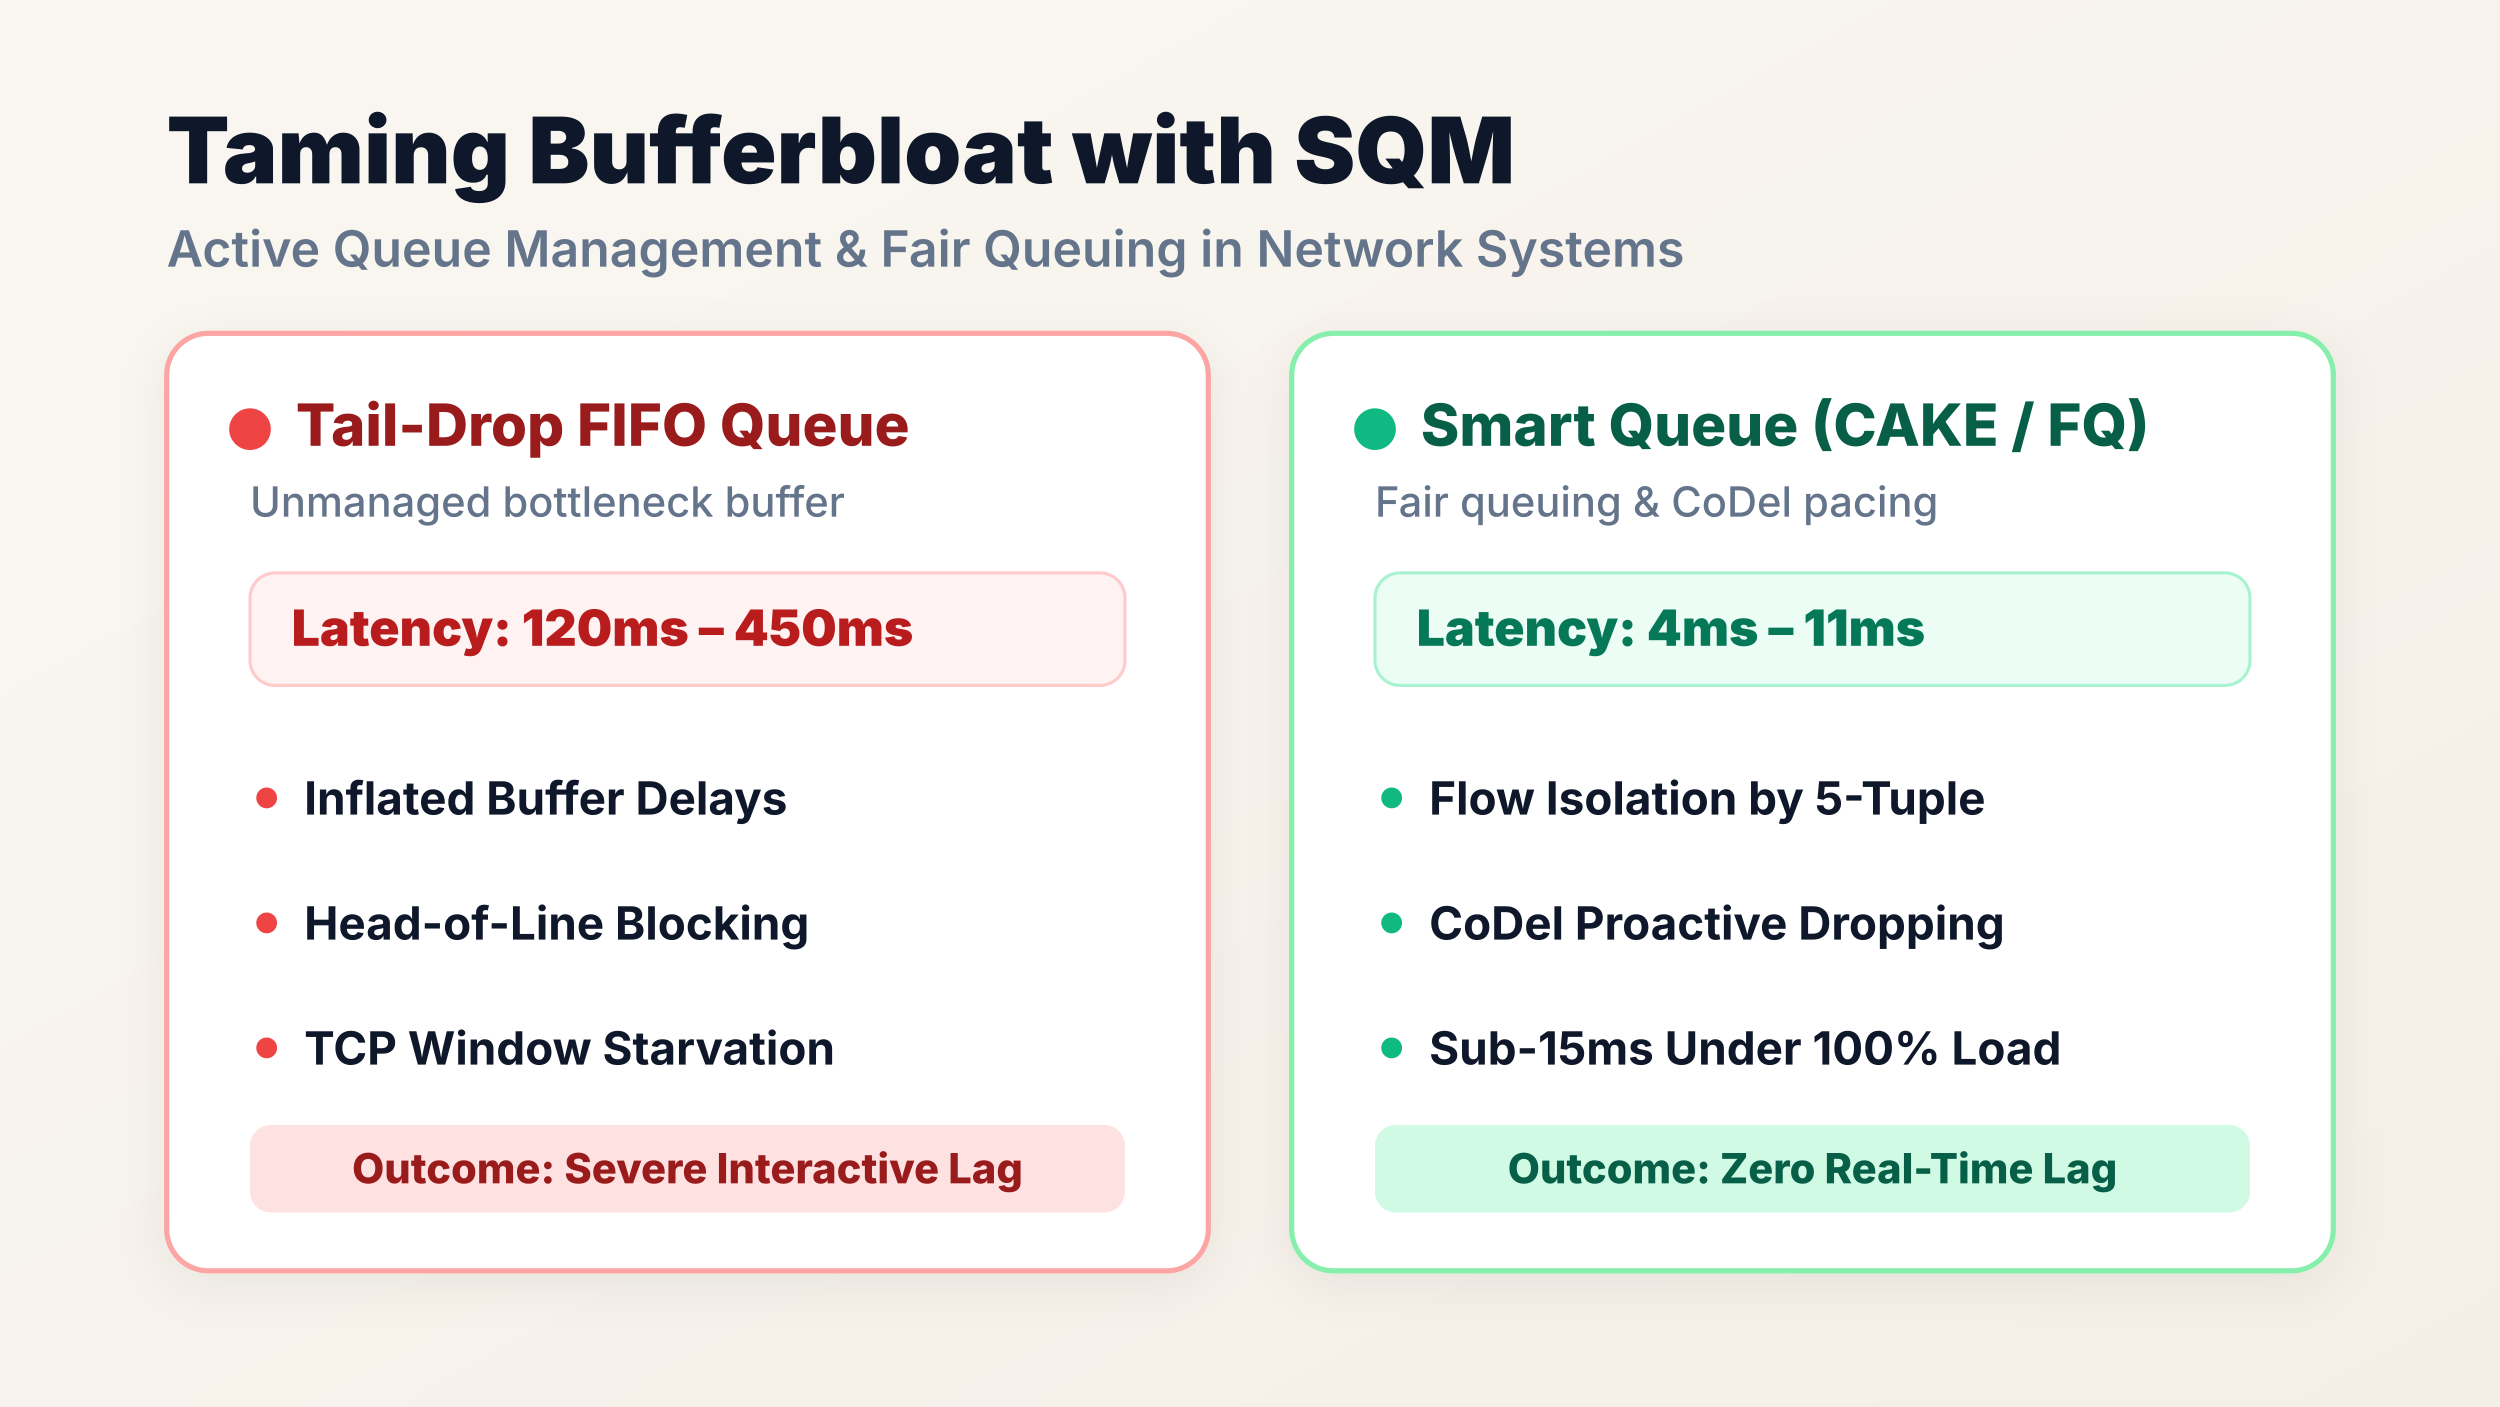
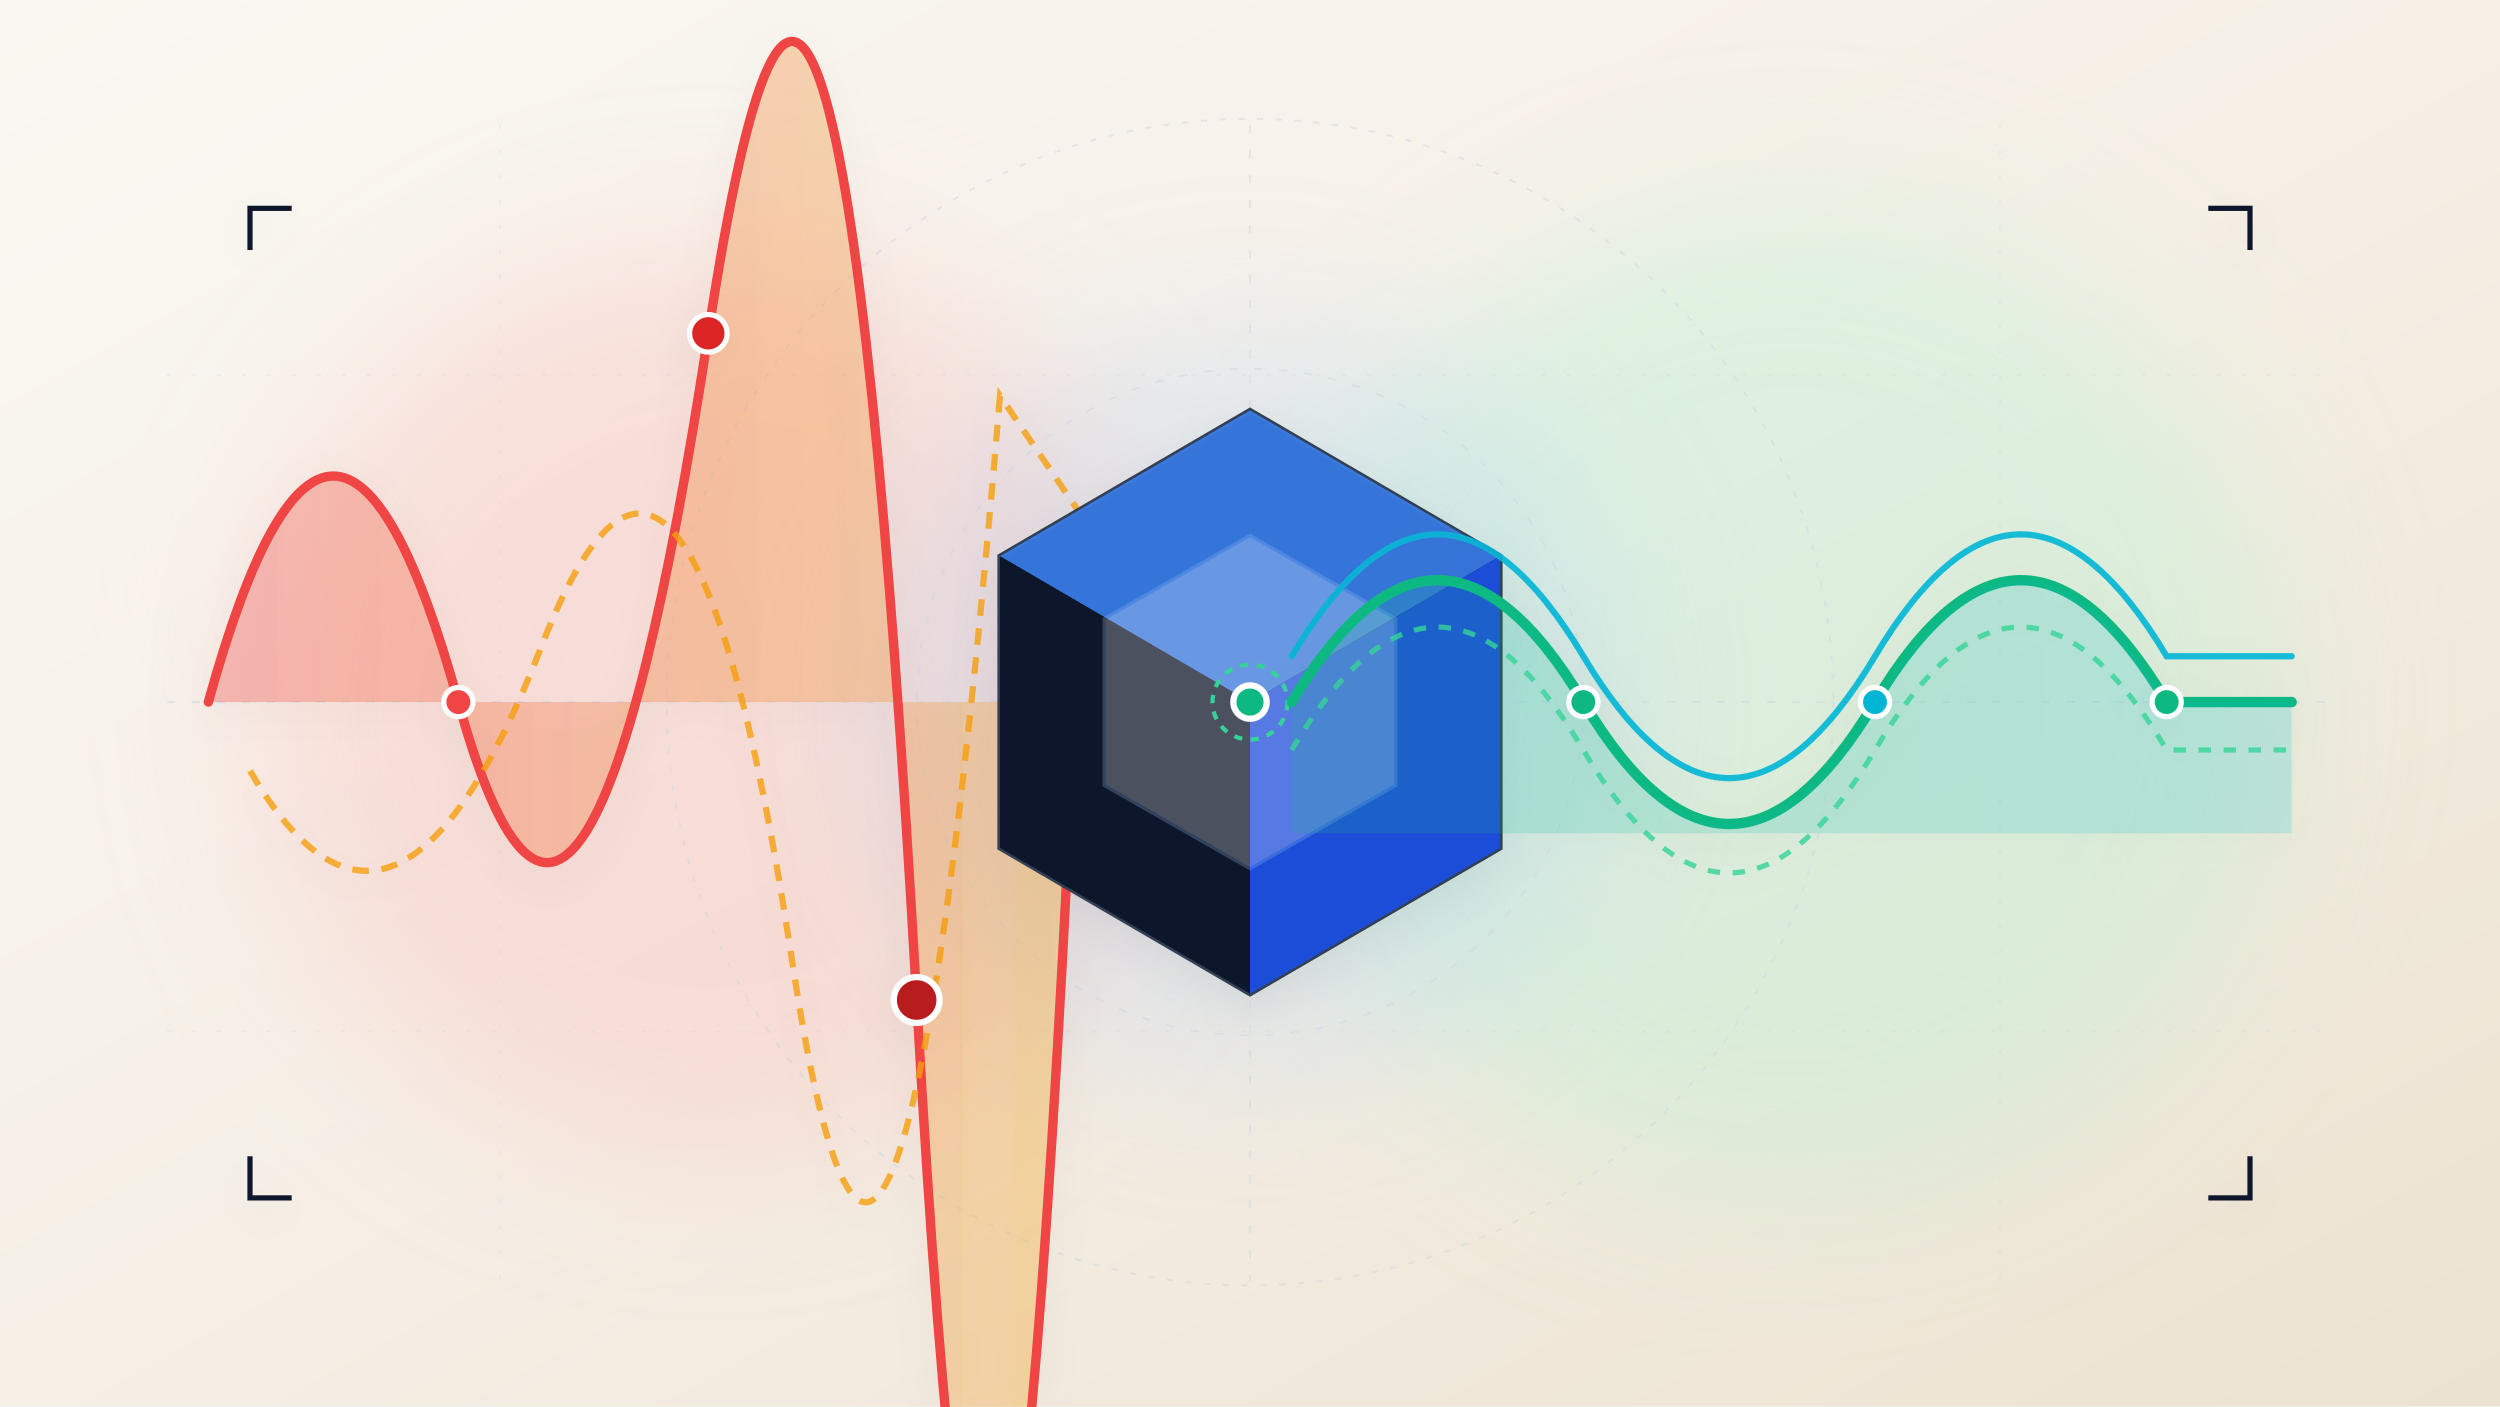
<svg xmlns="http://www.w3.org/2000/svg" viewBox="0 0 1200 675" width="1200" height="675">
  <defs>
-     <linearGradient id="bg-cream" x1="0%" y1="0%" x2="100%" y2="100%">
+     <linearGradient id="bgGradSqm" x1="0%" y1="0%" x2="100%" y2="100%">
      <stop offset="0%" stop-color="#FAF7F2" />
-       <stop offset="100%" stop-color="#F4EFE6" />
+       <stop offset="50%" stop-color="#F5EFE6" />
+       <stop offset="100%" stop-color="#ECE2D0" />
    </linearGradient>
-     <filter id="cardShadow" x="-10%" y="-10%" width="125%" height="125%">
-       <feDropShadow dx="0" dy="6" stdDeviation="12" flood-color="#0f172a" flood-opacity="0.06" />
+     <linearGradient id="turbulentGrad" x1="0%" y1="0%" x2="100%" y2="0%">
+       <stop offset="0%" stop-color="#EF4444" stop-opacity="0.9" />
+       <stop offset="100%" stop-color="#F59E0B" stop-opacity="0.8" />
+     </linearGradient>
+     <linearGradient id="harmonicGrad" x1="0%" y1="0%" x2="100%" y2="0%">
+       <stop offset="0%" stop-color="#10B981" stop-opacity="0.9" />
+       <stop offset="100%" stop-color="#06B6D4" stop-opacity="0.9" />
+     </linearGradient>
+     <linearGradient id="filterPrismGrad" x1="0%" y1="0%" x2="100%" y2="100%">
+       <stop offset="0%" stop-color="#1E293B" />
+       <stop offset="100%" stop-color="#0F172A" />
+     </linearGradient>
+     <filter id="sqmShadow" x="-20%" y="-20%" width="150%" height="150%">
+       <feDropShadow dx="0" dy="20" stdDeviation="28" flood-color="#0f172a" flood-opacity="0.1" />
+       <feDropShadow dx="0" dy="6" stdDeviation="10" flood-color="#0f172a" flood-opacity="0.06" />
+     </filter>
+     <filter id="softGlowSqm" x="-30%" y="-30%" width="160%" height="160%">
+       <feGaussianBlur stdDeviation="36" result="blur" />
    </filter>
  </defs>
-   <rect width="1200" height="675" fill="url(#bg-cream)" />
-   <g transform="translate(80, 50)">
-     <text x="0" y="38" font-family="system-ui, -apple-system, sans-serif" font-weight="900" font-size="44" fill="#0f172a">Taming Bufferbloat with SQM</text>
-     <text x="0" y="78" font-family="system-ui, -apple-system, sans-serif" font-weight="600" font-size="24" fill="#64748b">Active Queue Management &amp; Fair Queuing in Network Systems</text>
+   <rect width="1200" height="675" fill="url(#bgGradSqm)" />
+   <circle cx="340" cy="337" r="220" fill="#FCA5A5" opacity="0.25" filter="url(#softGlowSqm)" />
+   <circle cx="860" cy="337" r="240" fill="#A7F3D0" opacity="0.3" filter="url(#softGlowSqm)" />
+   <circle cx="600" cy="337" r="180" fill="#93C5FD" opacity="0.2" filter="url(#softGlowSqm)" />
+   <g opacity="0.45" stroke="#CBD5E1" stroke-width="1">
+     <line x1="80" y1="337" x2="1120" y2="337" stroke-dasharray="4,8" />
+     <line x1="600" y1="60" x2="600" y2="615" stroke-dasharray="4,8" />
+     <circle cx="600" cy="337" r="280" fill="none" stroke-dasharray="3,6" />
+     <circle cx="600" cy="337" r="160" fill="none" stroke-dasharray="4,8" />
+     <line x1="80" y1="180" x2="1120" y2="180" stroke-dasharray="2,10" opacity="0.6" />
+     <line x1="80" y1="495" x2="1120" y2="495" stroke-dasharray="2,10" opacity="0.6" />
+     <line x1="240" y1="60" x2="240" y2="615" stroke-dasharray="2,10" opacity="0.5" />
+     <line x1="960" y1="60" x2="960" y2="615" stroke-dasharray="2,10" opacity="0.5" />
  </g>
-   <g transform="translate(80, 160)">
-     <g transform="translate(0, 0)">
-       <rect x="0" y="0" width="500" height="450" rx="20" fill="#ffffff" stroke="#fca5a5" stroke-width="2.5" filter="url(#cardShadow)" />
-       <circle cx="40" cy="46" r="10" fill="#ef4444" />
-       <text x="62" y="54" font-family="system-ui, -apple-system, sans-serif" font-weight="800" font-size="28" fill="#991b1b">Tail-Drop FIFO Queue</text>
-       <text x="40" y="88" font-family="system-ui, -apple-system, sans-serif" font-size="20" font-weight="500" fill="#64748b">Unmanaged bottleneck buffer</text>
-       <rect x="40" y="115" width="420" height="54" rx="12" fill="#fef2f2" stroke="#fecaca" stroke-width="1.5" />
-       <text x="60" y="150" font-family="system-ui, -apple-system, sans-serif" font-weight="900" font-size="24" fill="#b91c1c">Latency: 120ms – 450ms</text>
-       <g transform="translate(40, 215)">
-         <circle cx="8" cy="8" r="5" fill="#ef4444" />
-         <text x="26" y="16" font-family="system-ui, -apple-system, sans-serif" font-size="22" font-weight="700" fill="#0f172a">Inflated Buffer Delays</text>
-       </g>
-       <g transform="translate(40, 275)">
-         <circle cx="8" cy="8" r="5" fill="#ef4444" />
-         <text x="26" y="16" font-family="system-ui, -apple-system, sans-serif" font-size="22" font-weight="700" fill="#0f172a">Head-of-Line Blocking</text>
-       </g>
-       <g transform="translate(40, 335)">
-         <circle cx="8" cy="8" r="5" fill="#ef4444" />
-         <text x="26" y="16" font-family="system-ui, -apple-system, sans-serif" font-size="22" font-weight="700" fill="#0f172a">TCP Window Starvation</text>
-       </g>
-       <rect x="40" y="380" width="420" height="42" rx="10" fill="#fee2e2" />
-       <text x="250" y="408" text-anchor="middle" font-family="system-ui, -apple-system, sans-serif" font-size="20" font-weight="800" fill="#991b1b">Outcome: Severe Interactive Lag</text>
+   <g filter="url(#sqmShadow)">
+     <path d="M 100 337 Q 160 120 220 337 T 340 160 T 440 480 T 520 250 L 520 337 Z" fill="url(#turbulentGrad)" opacity="0.35" />
+     <path d="M 100 337 Q 160 120 220 337 T 340 160 T 440 480 T 520 250 L 580 337" fill="none" stroke="#EF4444" stroke-width="4.5" stroke-linecap="round" />
+     <path d="M 120 370 Q 190 490 260 310 T 380 460 T 480 190 L 580 337" fill="none" stroke="#F59E0B" stroke-width="3" stroke-dasharray="8,6" opacity="0.8" />
+     <circle cx="220" cy="337" r="7" fill="#EF4444" stroke="#FFFFFF" stroke-width="2.5" />
+     <circle cx="340" cy="160" r="9" fill="#DC2626" stroke="#FFFFFF" stroke-width="2.5" />
+     <circle cx="440" cy="480" r="11" fill="#B91c1c" stroke="#FFFFFF" stroke-width="3" />
+     <g transform="translate(600, 337)">
+       <polygon points="0,-140 120,-70 120,70 0,140 -120,70 -120,-70" fill="url(#filterPrismGrad)" stroke="#334155" stroke-width="2.5" />
+       <polygon points="0,-140 120,-70 0,0 -120,-70" fill="#3B82F6" opacity="0.85" />
+       <polygon points="-120,-70 0,0 0,140 -120,70" fill="#0F172A" />
+       <polygon points="0,0 120,-70 120,70 0,140" fill="#1D4ED8" />
+       <polygon points="0,-80 70,-40 70,40 0,80 -70,40 -70,-40" fill="#FFFFFF" opacity="0.25" stroke="#93C5FD" stroke-width="1.5" />
+       <circle cx="0" cy="0" r="8" fill="#10B981" stroke="#FFFFFF" stroke-width="3" />
+       <circle cx="0" cy="0" r="18" fill="none" stroke="#34D399" stroke-width="2" stroke-dasharray="4,4" />
    </g>
-     <g transform="translate(540, 0)">
-       <rect x="0" y="0" width="500" height="450" rx="20" fill="#ffffff" stroke="#86efac" stroke-width="2.5" filter="url(#cardShadow)" />
-       <circle cx="40" cy="46" r="10" fill="#10b981" />
-       <text x="62" y="54" font-family="system-ui, -apple-system, sans-serif" font-weight="800" font-size="28" fill="#065f46">Smart Queue (CAKE / FQ)</text>
-       <text x="40" y="88" font-family="system-ui, -apple-system, sans-serif" font-size="20" font-weight="500" fill="#64748b">Fair queuing &amp; CoDel pacing</text>
-       <rect x="40" y="115" width="420" height="54" rx="12" fill="#ecfdf5" stroke="#a7f3d0" stroke-width="1.5" />
-       <text x="60" y="150" font-family="system-ui, -apple-system, sans-serif" font-weight="900" font-size="24" fill="#047857">Latency: 4ms – 11ms</text>
-       <g transform="translate(40, 215)">
-         <circle cx="8" cy="8" r="5" fill="#10b981" />
-         <text x="26" y="16" font-family="system-ui, -apple-system, sans-serif" font-size="22" font-weight="700" fill="#0f172a">Flow Isolation by 5-Tuple</text>
-       </g>
-       <g transform="translate(40, 275)">
-         <circle cx="8" cy="8" r="5" fill="#10b981" />
-         <text x="26" y="16" font-family="system-ui, -apple-system, sans-serif" font-size="22" font-weight="700" fill="#0f172a">CoDel Proactive Dropping</text>
-       </g>
-       <g transform="translate(40, 335)">
-         <circle cx="8" cy="8" r="5" fill="#10b981" />
-         <text x="26" y="16" font-family="system-ui, -apple-system, sans-serif" font-size="22" font-weight="700" fill="#0f172a">Sub-15ms Under 100% Load</text>
-       </g>
-       <rect x="40" y="380" width="420" height="42" rx="10" fill="#d1fae5" />
-       <text x="250" y="408" text-anchor="middle" font-family="system-ui, -apple-system, sans-serif" font-size="20" font-weight="800" fill="#065f46">Outcome: Zero Real-Time Lag</text>
+     <path d="M 620 337 Q 690 220 760 337 T 900 337 T 1040 337 L 1100 337" fill="none" stroke="#10B981" stroke-width="5" stroke-linecap="round" />
+     <path d="M 620 337 Q 690 220 760 337 T 900 337 T 1040 337 L 1100 337 L 1100 400 L 620 400 Z" fill="url(#harmonicGrad)" opacity="0.2" />
+     <path d="M 620 315 Q 690 198 760 315 T 900 315 T 1040 315 L 1100 315" fill="none" stroke="#06B6D4" stroke-width="3" stroke-linecap="round" opacity="0.9" />
+     <path d="M 620 360 Q 690 242 760 360 T 900 360 T 1040 360 L 1100 360" fill="none" stroke="#34D399" stroke-width="2.5" stroke-dasharray="6,6" opacity="0.8" />
+     <circle cx="760" cy="337" r="7" fill="#10B981" stroke="#FFFFFF" stroke-width="2.5" />
+     <circle cx="900" cy="337" r="7" fill="#06B6D4" stroke="#FFFFFF" stroke-width="2.5" />
+     <circle cx="1040" cy="337" r="7" fill="#10B981" stroke="#FFFFFF" stroke-width="2.5" />
+     <g stroke="#0F172A" stroke-width="2.5" fill="none">
+       <path d="M 140 100 L 120 100 L 120 120" />
+       <path d="M 1060 100 L 1080 100 L 1080 120" />
+       <path d="M 140 575 L 120 575 L 120 555" />
+       <path d="M 1060 575 L 1080 575 L 1080 555" />
    </g>
  </g>
</svg>
